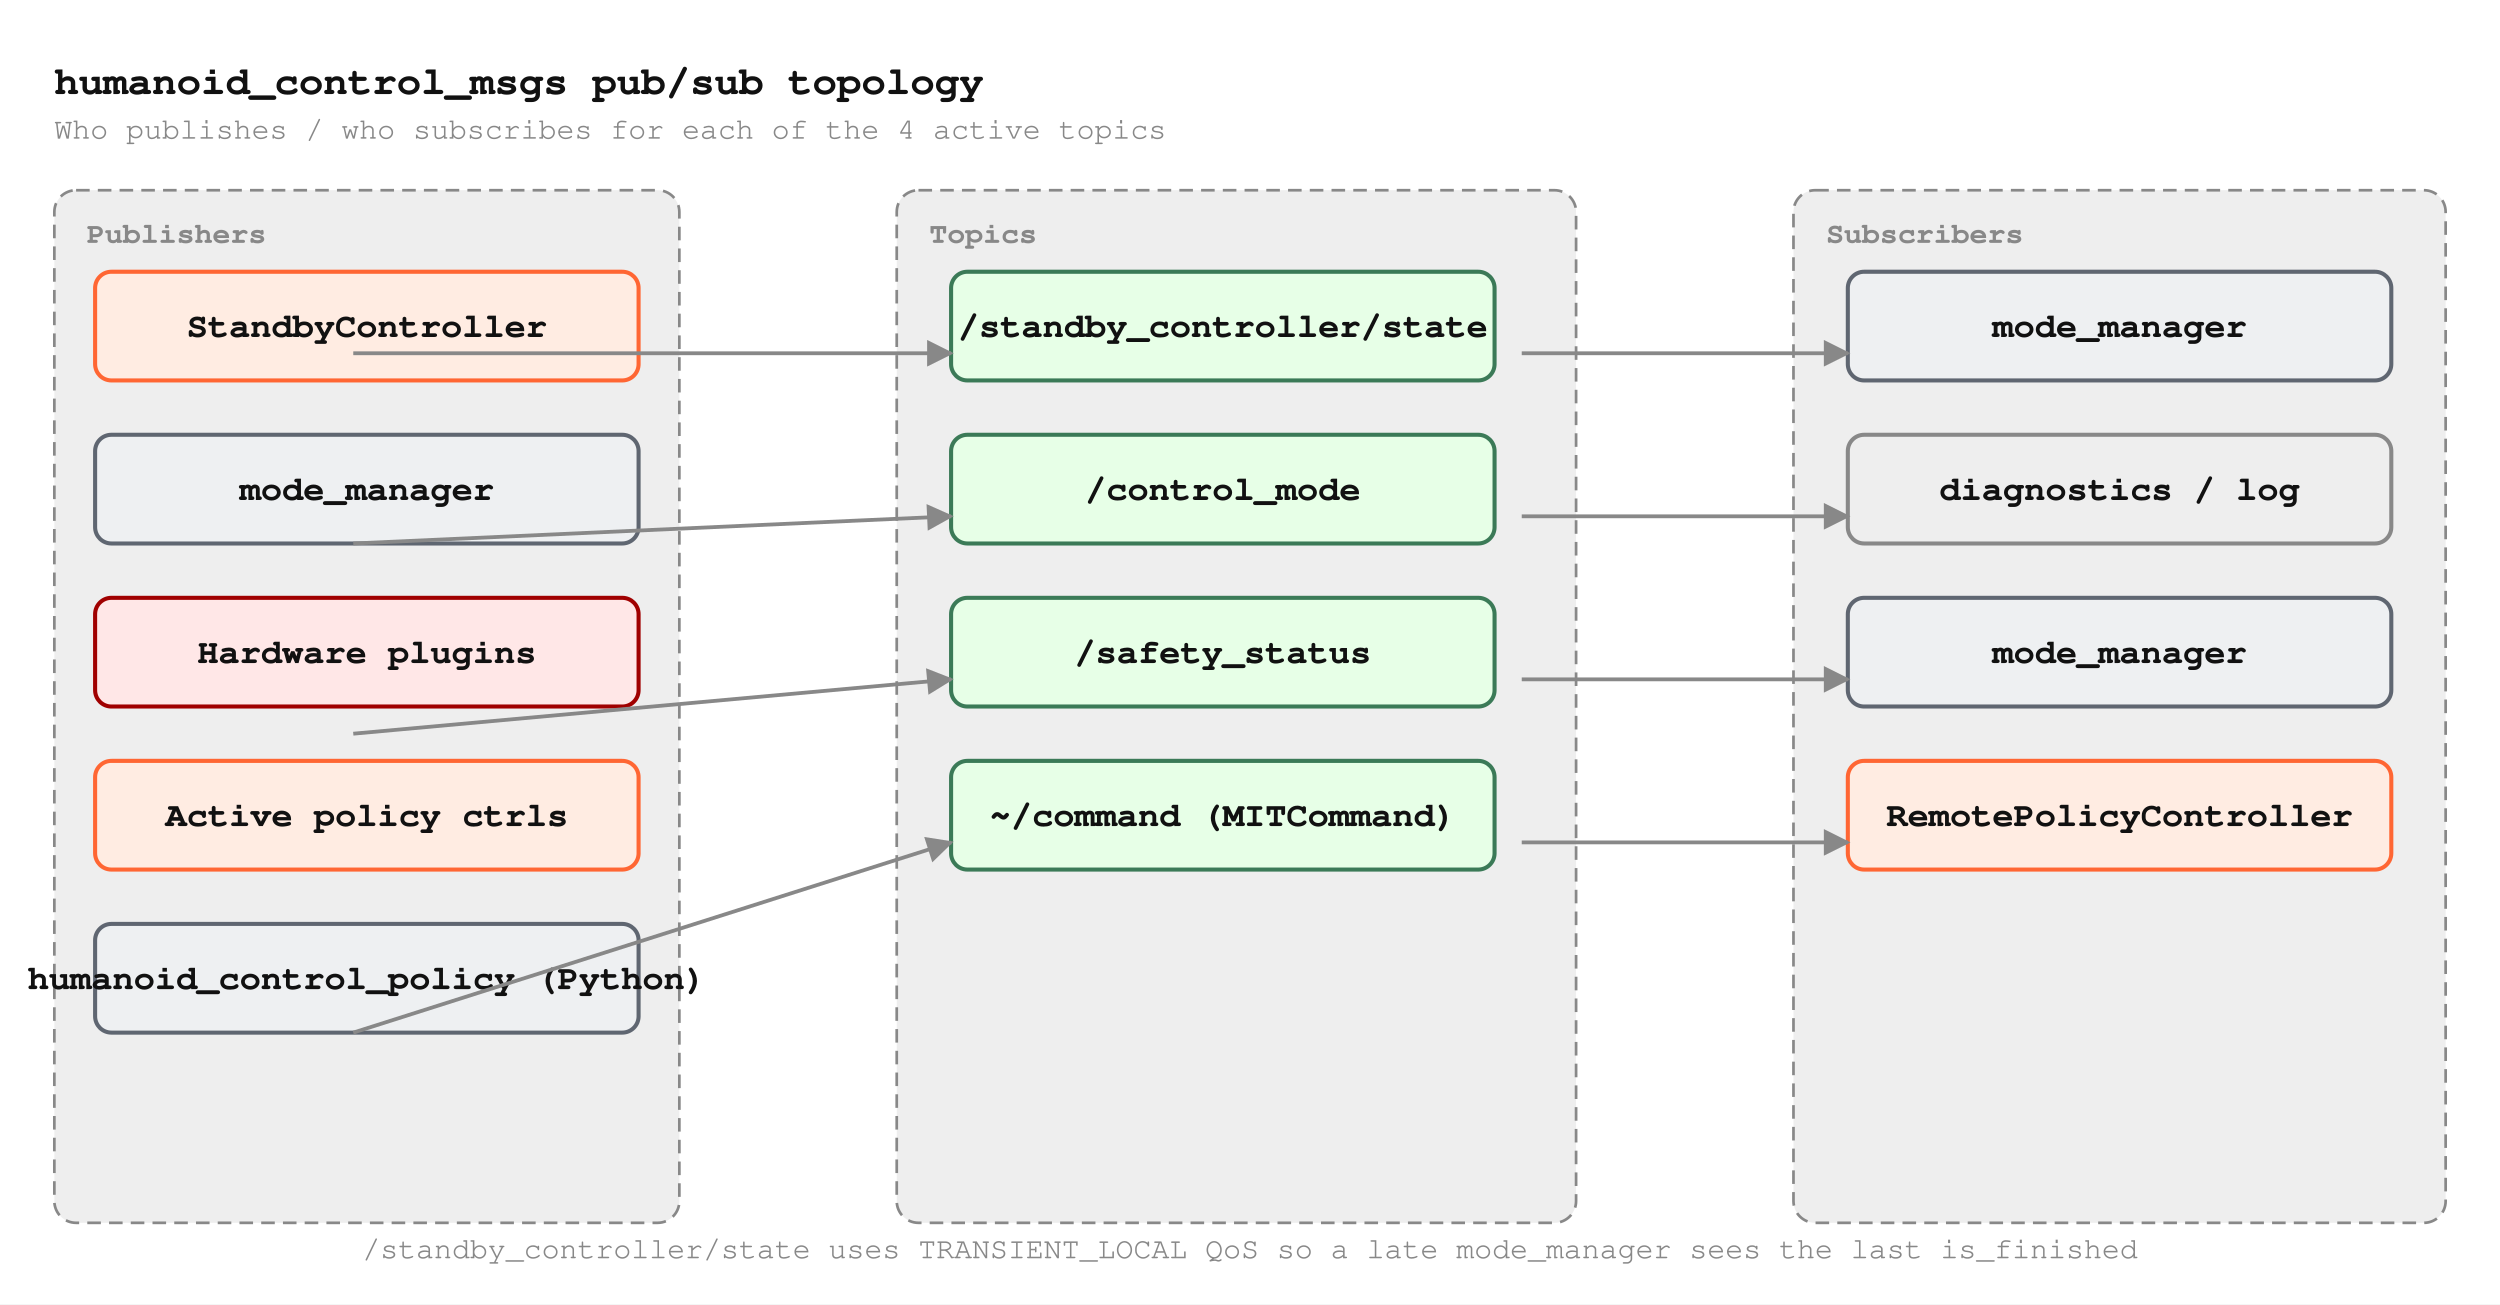
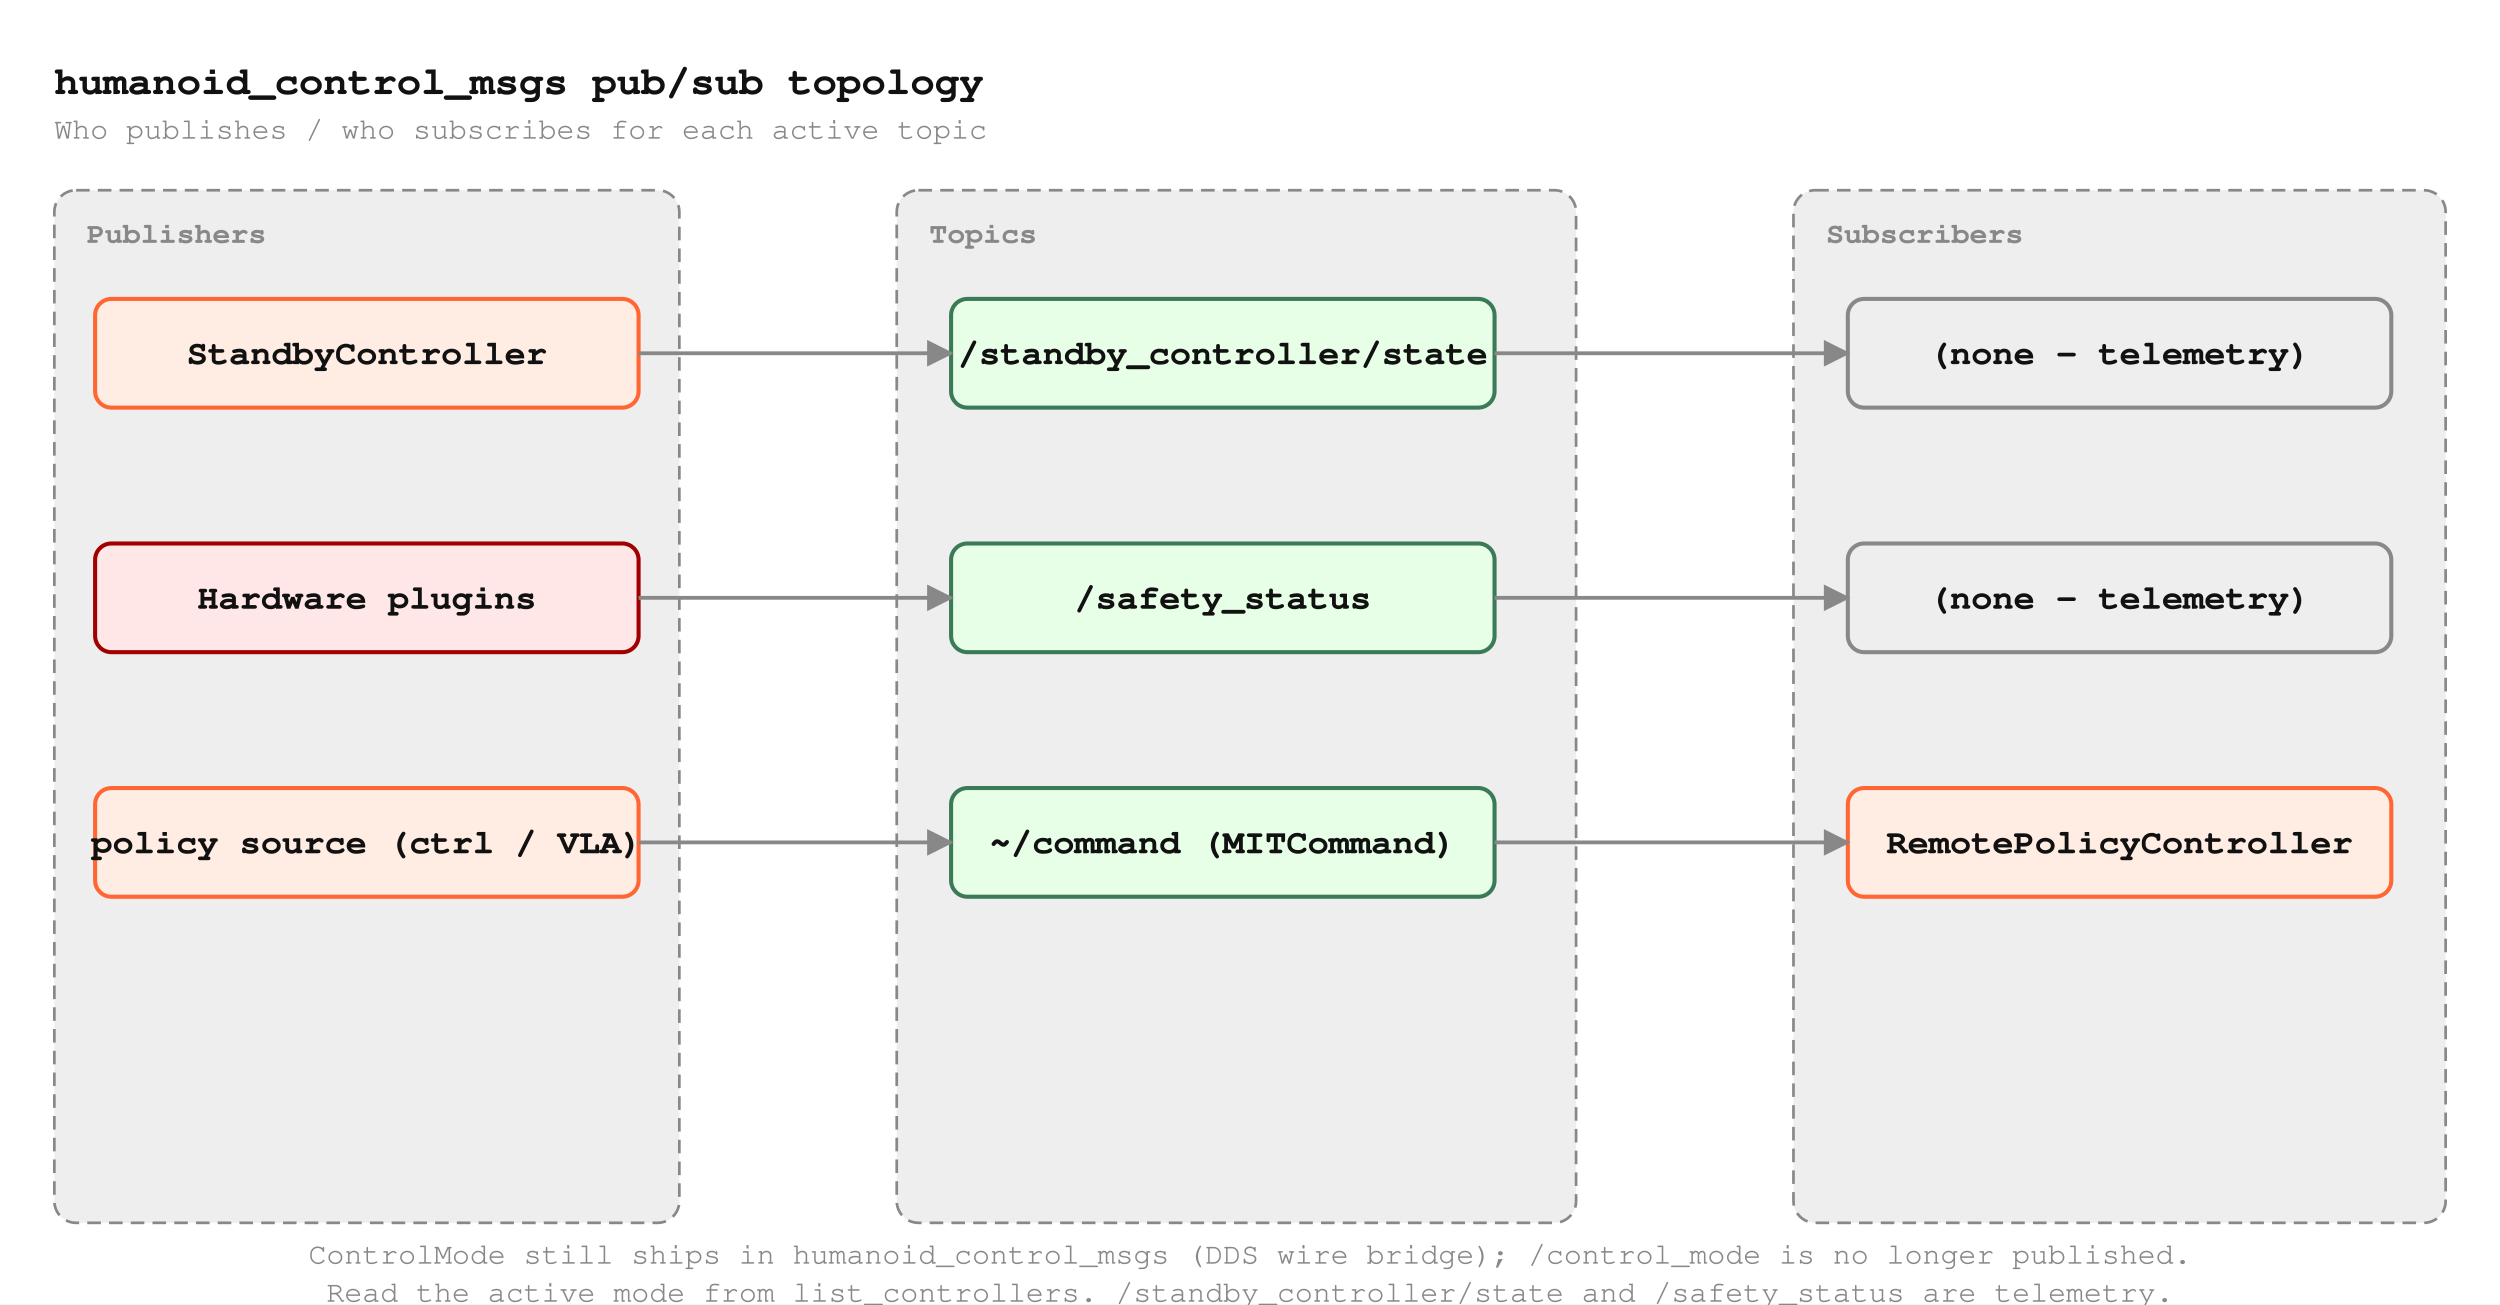
<svg xmlns="http://www.w3.org/2000/svg" viewBox="0 0 920 480" width="920" height="480" font-family="ui-monospace, Menlo, Consolas, Courier, monospace" font-size="13" fill="#111111" text-rendering="geometricPrecision">
  <defs>
    <marker id="arrow" viewBox="0 0 10 10" refX="9" refY="5" markerWidth="7" markerHeight="7" orient="auto-start-reverse">
      <path d="M 0 0 L 10 5 L 0 10 z" fill="#111111" />
    </marker>
    <marker id="arrow-grey" viewBox="0 0 10 10" refX="9" refY="5" markerWidth="7" markerHeight="7" orient="auto-start-reverse">
      <path d="M 0 0 L 10 5 L 0 10 z" fill="#888888" />
    </marker>
  </defs>
  <rect width="100%" height="100%" fill="white" />
  <text x="20" y="30" font-size="15" font-weight="700" text-anchor="start" fill="#111111" dominant-baseline="middle">humanoid_control_msgs pub/sub topology</text>
-   <text x="20" y="48" font-size="11" font-weight="400" text-anchor="start" fill="#888888" dominant-baseline="middle">Who publishes / who subscribes for each of the 4 active topics</text>
+   <text x="20" y="48" font-size="11" font-weight="400" text-anchor="start" fill="#888888" dominant-baseline="middle">Who publishes / who subscribes for each active topic</text>
  <rect x="20" y="70" width="230" height="380" rx="8" ry="8" fill="#EEEEEE" stroke="#888888" stroke-width="1" stroke-dasharray="5 3" />
  <text x="32" y="86" font-size="11" font-weight="600" text-anchor="start" fill="#888888" dominant-baseline="middle">Publishers</text>
  <rect x="330" y="70" width="250" height="380" rx="8" ry="8" fill="#EEEEEE" stroke="#888888" stroke-width="1" stroke-dasharray="5 3" />
  <text x="342" y="86" font-size="11" font-weight="600" text-anchor="start" fill="#888888" dominant-baseline="middle">Topics</text>
  <rect x="660" y="70" width="240" height="380" rx="8" ry="8" fill="#EEEEEE" stroke="#888888" stroke-width="1" stroke-dasharray="5 3" />
  <text x="672" y="86" font-size="11" font-weight="600" text-anchor="start" fill="#888888" dominant-baseline="middle">Subscribers</text>
-   <rect x="35" y="100" width="200" height="40" rx="6" ry="6" fill="#ffece2" stroke="#ff6633" stroke-width="1.5" />
-   <text x="135" y="120" font-size="13" font-weight="600" text-anchor="middle" fill="#111111" dominant-baseline="middle">StandbyController</text>
-   <rect x="35" y="160" width="200" height="40" rx="6" ry="6" fill="#eef0f2" stroke="#5f6671" stroke-width="1.5" />
-   <text x="135" y="180" font-size="13" font-weight="600" text-anchor="middle" fill="#111111" dominant-baseline="middle">mode_manager</text>
-   <rect x="35" y="220" width="200" height="40" rx="6" ry="6" fill="#FFE7E7" stroke="#A00000" stroke-width="1.5" />
-   <text x="135" y="240" font-size="13" font-weight="600" text-anchor="middle" fill="#111111" dominant-baseline="middle">Hardware plugins</text>
-   <rect x="35" y="280" width="200" height="40" rx="6" ry="6" fill="#ffece2" stroke="#ff6633" stroke-width="1.5" />
-   <text x="135" y="300" font-size="13" font-weight="600" text-anchor="middle" fill="#111111" dominant-baseline="middle">Active policy ctrls</text>
-   <rect x="35" y="340" width="200" height="40" rx="6" ry="6" fill="#eef0f2" stroke="#5f6671" stroke-width="1.5" />
-   <text x="135" y="360" font-size="13" font-weight="600" text-anchor="middle" fill="#111111" dominant-baseline="middle">humanoid_control_policy (Python)</text>
-   <rect x="350" y="100" width="200" height="40" rx="6" ry="6" fill="#E7FFE7" stroke="#3B7A57" stroke-width="1.5" />
-   <text x="450" y="120" font-size="13" font-weight="600" text-anchor="middle" fill="#111111" dominant-baseline="middle">/standby_controller/state</text>
-   <rect x="350" y="160" width="200" height="40" rx="6" ry="6" fill="#E7FFE7" stroke="#3B7A57" stroke-width="1.5" />
-   <text x="450" y="180" font-size="13" font-weight="600" text-anchor="middle" fill="#111111" dominant-baseline="middle">/control_mode</text>
-   <rect x="350" y="220" width="200" height="40" rx="6" ry="6" fill="#E7FFE7" stroke="#3B7A57" stroke-width="1.5" />
-   <text x="450" y="240" font-size="13" font-weight="600" text-anchor="middle" fill="#111111" dominant-baseline="middle">/safety_status</text>
-   <rect x="350" y="280" width="200" height="40" rx="6" ry="6" fill="#E7FFE7" stroke="#3B7A57" stroke-width="1.5" />
-   <text x="450" y="300" font-size="13" font-weight="600" text-anchor="middle" fill="#111111" dominant-baseline="middle">~/command (MITCommand)</text>
-   <rect x="680" y="100" width="200" height="40" rx="6" ry="6" fill="#eef0f2" stroke="#5f6671" stroke-width="1.5" />
-   <text x="780" y="120" font-size="13" font-weight="600" text-anchor="middle" fill="#111111" dominant-baseline="middle">mode_manager</text>
-   <rect x="680" y="160" width="200" height="40" rx="6" ry="6" fill="#EEEEEE" stroke="#888888" stroke-width="1.5" />
-   <text x="780" y="180" font-size="13" font-weight="600" text-anchor="middle" fill="#111111" dominant-baseline="middle">diagnostics / log</text>
-   <rect x="680" y="220" width="200" height="40" rx="6" ry="6" fill="#eef0f2" stroke="#5f6671" stroke-width="1.5" />
-   <text x="780" y="240" font-size="13" font-weight="600" text-anchor="middle" fill="#111111" dominant-baseline="middle">mode_manager</text>
-   <rect x="680" y="280" width="200" height="40" rx="6" ry="6" fill="#ffece2" stroke="#ff6633" stroke-width="1.5" />
-   <text x="780" y="300" font-size="13" font-weight="600" text-anchor="middle" fill="#111111" dominant-baseline="middle">RemotePolicyController</text>
-   <line x1="130" y1="130" x2="350" y2="130" stroke="#888888" stroke-width="1.4" marker-end="url(#arrow-grey)" />
-   <line x1="130" y1="200" x2="350" y2="190" stroke="#888888" stroke-width="1.4" marker-end="url(#arrow-grey)" />
-   <line x1="130" y1="270" x2="350" y2="250" stroke="#888888" stroke-width="1.4" marker-end="url(#arrow-grey)" />
-   <line x1="130" y1="380" x2="350" y2="310" stroke="#888888" stroke-width="1.4" marker-end="url(#arrow-grey)" />
-   <line x1="560" y1="130" x2="680" y2="130" stroke="#888888" stroke-width="1.4" marker-end="url(#arrow-grey)" />
-   <line x1="560" y1="190" x2="680" y2="190" stroke="#888888" stroke-width="1.4" marker-end="url(#arrow-grey)" />
-   <line x1="560" y1="250" x2="680" y2="250" stroke="#888888" stroke-width="1.4" marker-end="url(#arrow-grey)" />
-   <line x1="560" y1="310" x2="680" y2="310" stroke="#888888" stroke-width="1.4" marker-end="url(#arrow-grey)" />
-   <text x="460" y="460" font-size="11" font-weight="400" text-anchor="middle" fill="#888888" dominant-baseline="middle">/standby_controller/state uses TRANSIENT_LOCAL QoS so a late mode_manager sees the last is_finished</text>
+   <rect x="35" y="110" width="200" height="40" rx="6" ry="6" fill="#ffece2" stroke="#ff6633" stroke-width="1.5" />
+   <text x="135" y="130" font-size="13" font-weight="600" text-anchor="middle" fill="#111111" dominant-baseline="middle">StandbyController</text>
+   <rect x="35" y="200" width="200" height="40" rx="6" ry="6" fill="#FFE7E7" stroke="#A00000" stroke-width="1.5" />
+   <text x="135" y="220" font-size="13" font-weight="600" text-anchor="middle" fill="#111111" dominant-baseline="middle">Hardware plugins</text>
+   <rect x="35" y="290" width="200" height="40" rx="6" ry="6" fill="#ffece2" stroke="#ff6633" stroke-width="1.5" />
+   <text x="135" y="310" font-size="13" font-weight="600" text-anchor="middle" fill="#111111" dominant-baseline="middle">policy source (ctrl / VLA)</text>
+   <rect x="350" y="110" width="200" height="40" rx="6" ry="6" fill="#E7FFE7" stroke="#3B7A57" stroke-width="1.5" />
+   <text x="450" y="130" font-size="13" font-weight="600" text-anchor="middle" fill="#111111" dominant-baseline="middle">/standby_controller/state</text>
+   <rect x="350" y="200" width="200" height="40" rx="6" ry="6" fill="#E7FFE7" stroke="#3B7A57" stroke-width="1.5" />
+   <text x="450" y="220" font-size="13" font-weight="600" text-anchor="middle" fill="#111111" dominant-baseline="middle">/safety_status</text>
+   <rect x="350" y="290" width="200" height="40" rx="6" ry="6" fill="#E7FFE7" stroke="#3B7A57" stroke-width="1.5" />
+   <text x="450" y="310" font-size="13" font-weight="600" text-anchor="middle" fill="#111111" dominant-baseline="middle">~/command (MITCommand)</text>
+   <rect x="680" y="110" width="200" height="40" rx="6" ry="6" fill="#EEEEEE" stroke="#888888" stroke-width="1.5" />
+   <text x="780" y="130" font-size="13" font-weight="600" text-anchor="middle" fill="#111111" dominant-baseline="middle">(none - telemetry)</text>
+   <rect x="680" y="200" width="200" height="40" rx="6" ry="6" fill="#EEEEEE" stroke="#888888" stroke-width="1.5" />
+   <text x="780" y="220" font-size="13" font-weight="600" text-anchor="middle" fill="#111111" dominant-baseline="middle">(none - telemetry)</text>
+   <rect x="680" y="290" width="200" height="40" rx="6" ry="6" fill="#ffece2" stroke="#ff6633" stroke-width="1.5" />
+   <text x="780" y="310" font-size="13" font-weight="600" text-anchor="middle" fill="#111111" dominant-baseline="middle">RemotePolicyController</text>
+   <line x1="235" y1="130" x2="350" y2="130" stroke="#888888" stroke-width="1.4" marker-end="url(#arrow-grey)" />
+   <line x1="550" y1="130" x2="680" y2="130" stroke="#888888" stroke-width="1.4" marker-end="url(#arrow-grey)" />
+   <line x1="235" y1="220" x2="350" y2="220" stroke="#888888" stroke-width="1.4" marker-end="url(#arrow-grey)" />
+   <line x1="550" y1="220" x2="680" y2="220" stroke="#888888" stroke-width="1.4" marker-end="url(#arrow-grey)" />
+   <line x1="235" y1="310" x2="350" y2="310" stroke="#888888" stroke-width="1.4" marker-end="url(#arrow-grey)" />
+   <line x1="550" y1="310" x2="680" y2="310" stroke="#888888" stroke-width="1.4" marker-end="url(#arrow-grey)" />
+   <text x="460" y="462" font-size="11" font-weight="400" text-anchor="middle" fill="#888888" dominant-baseline="middle">ControlMode still ships in humanoid_control_msgs (DDS wire bridge); /control_mode is no longer published.</text>
+   <text x="460" y="476" font-size="11" font-weight="400" text-anchor="middle" fill="#888888" dominant-baseline="middle">Read the active mode from list_controllers. /standby_controller/state and /safety_status are telemetry.</text>
</svg>
